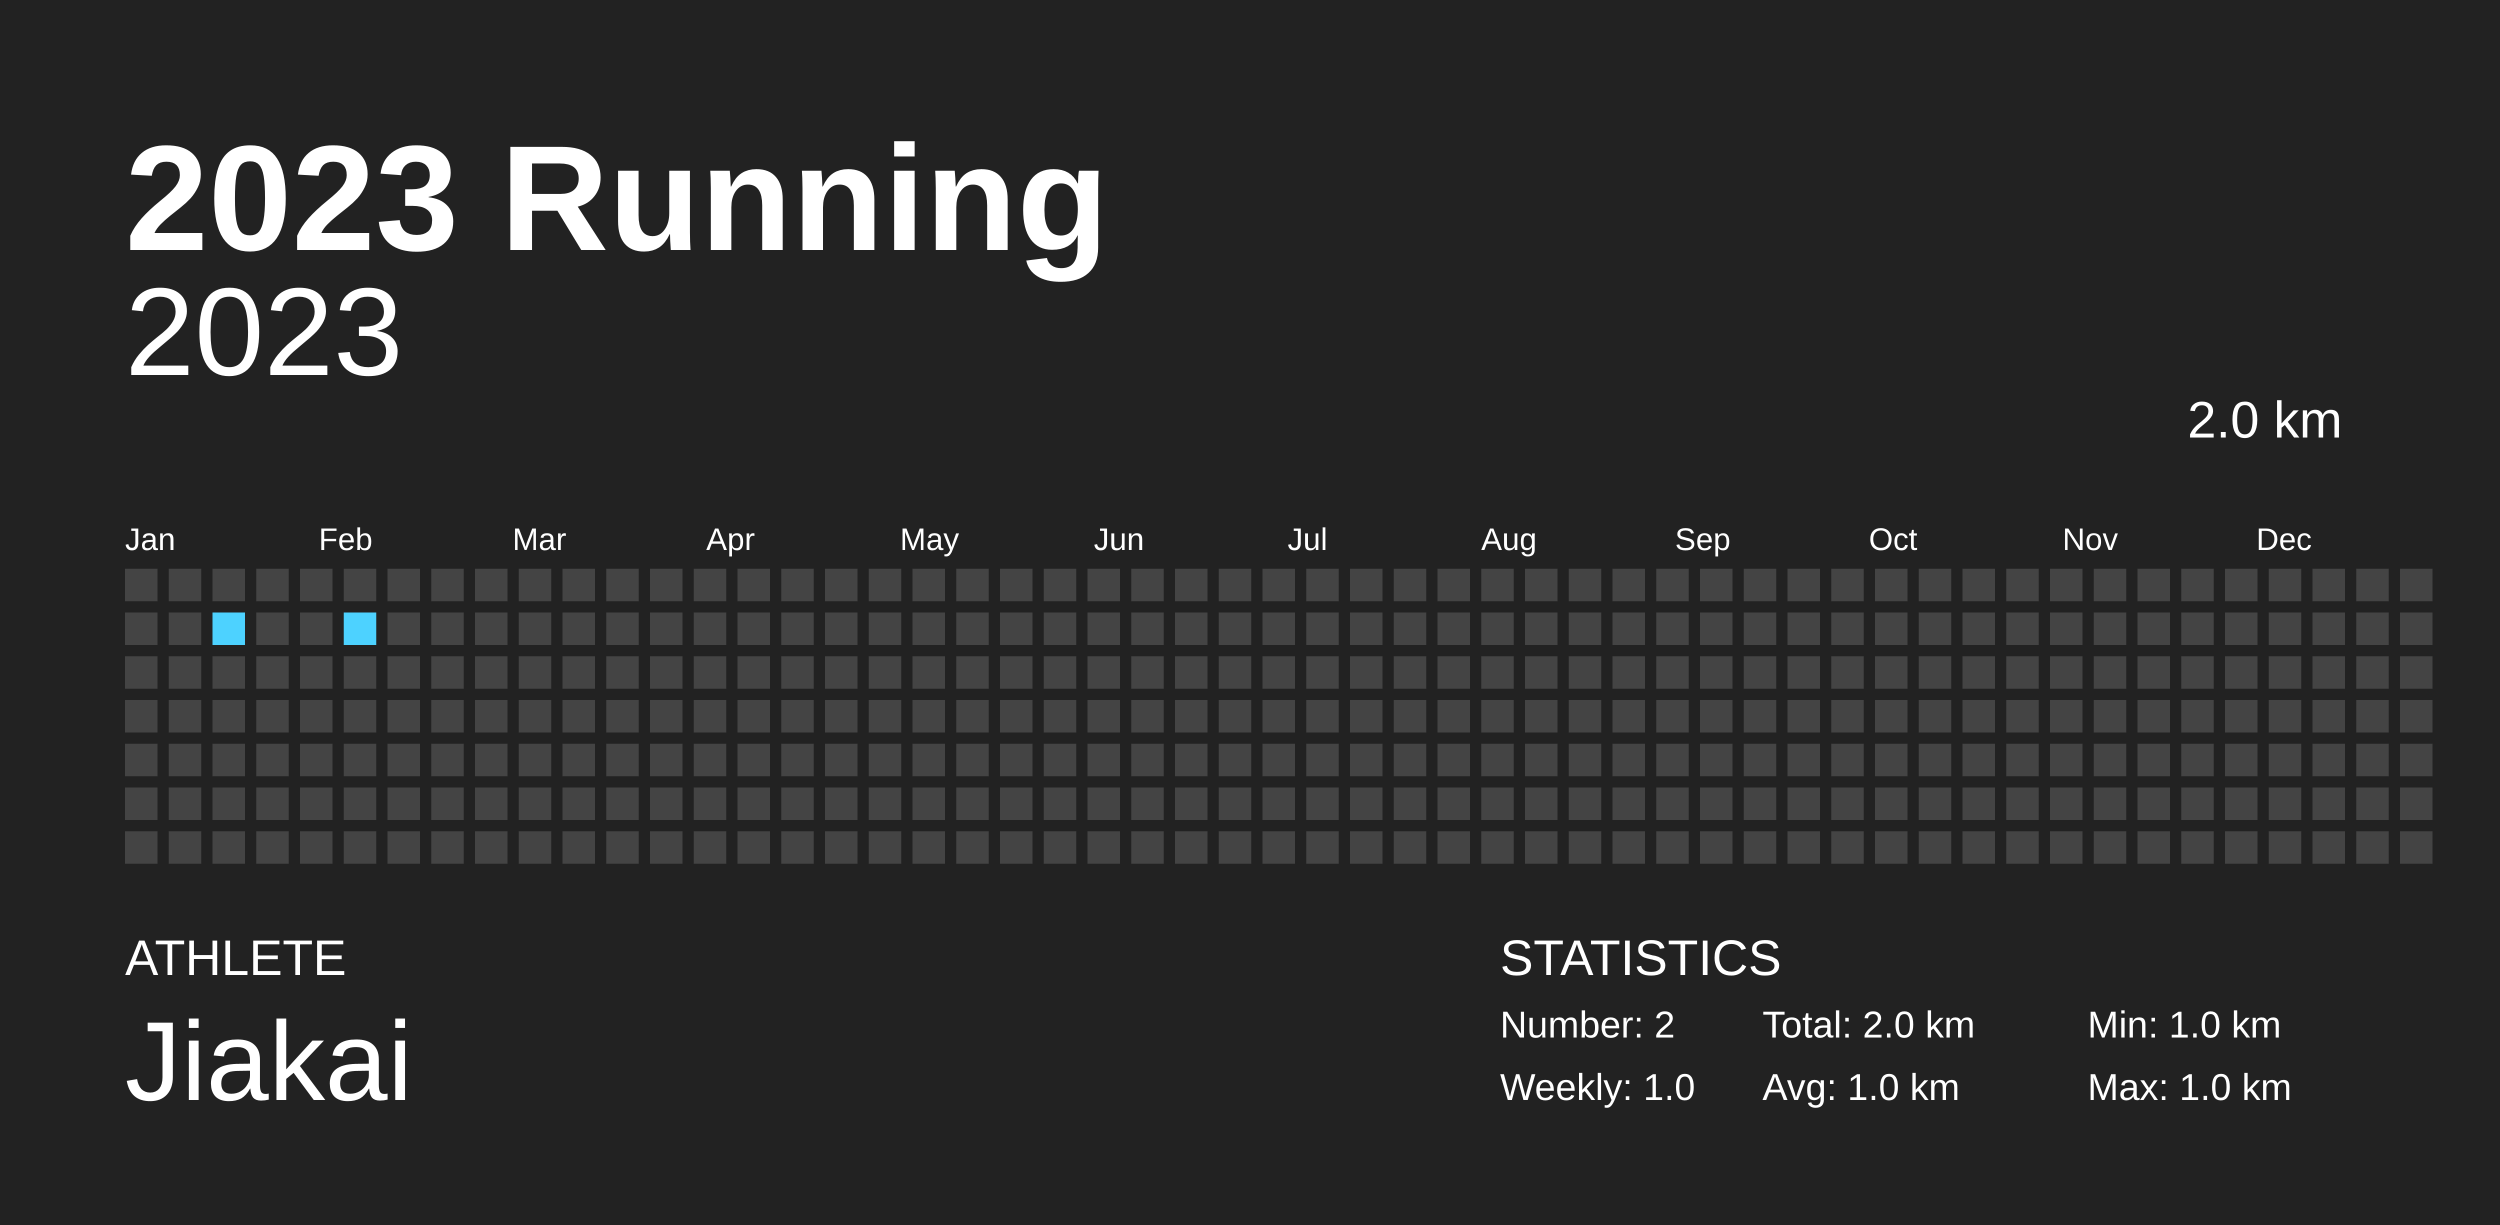
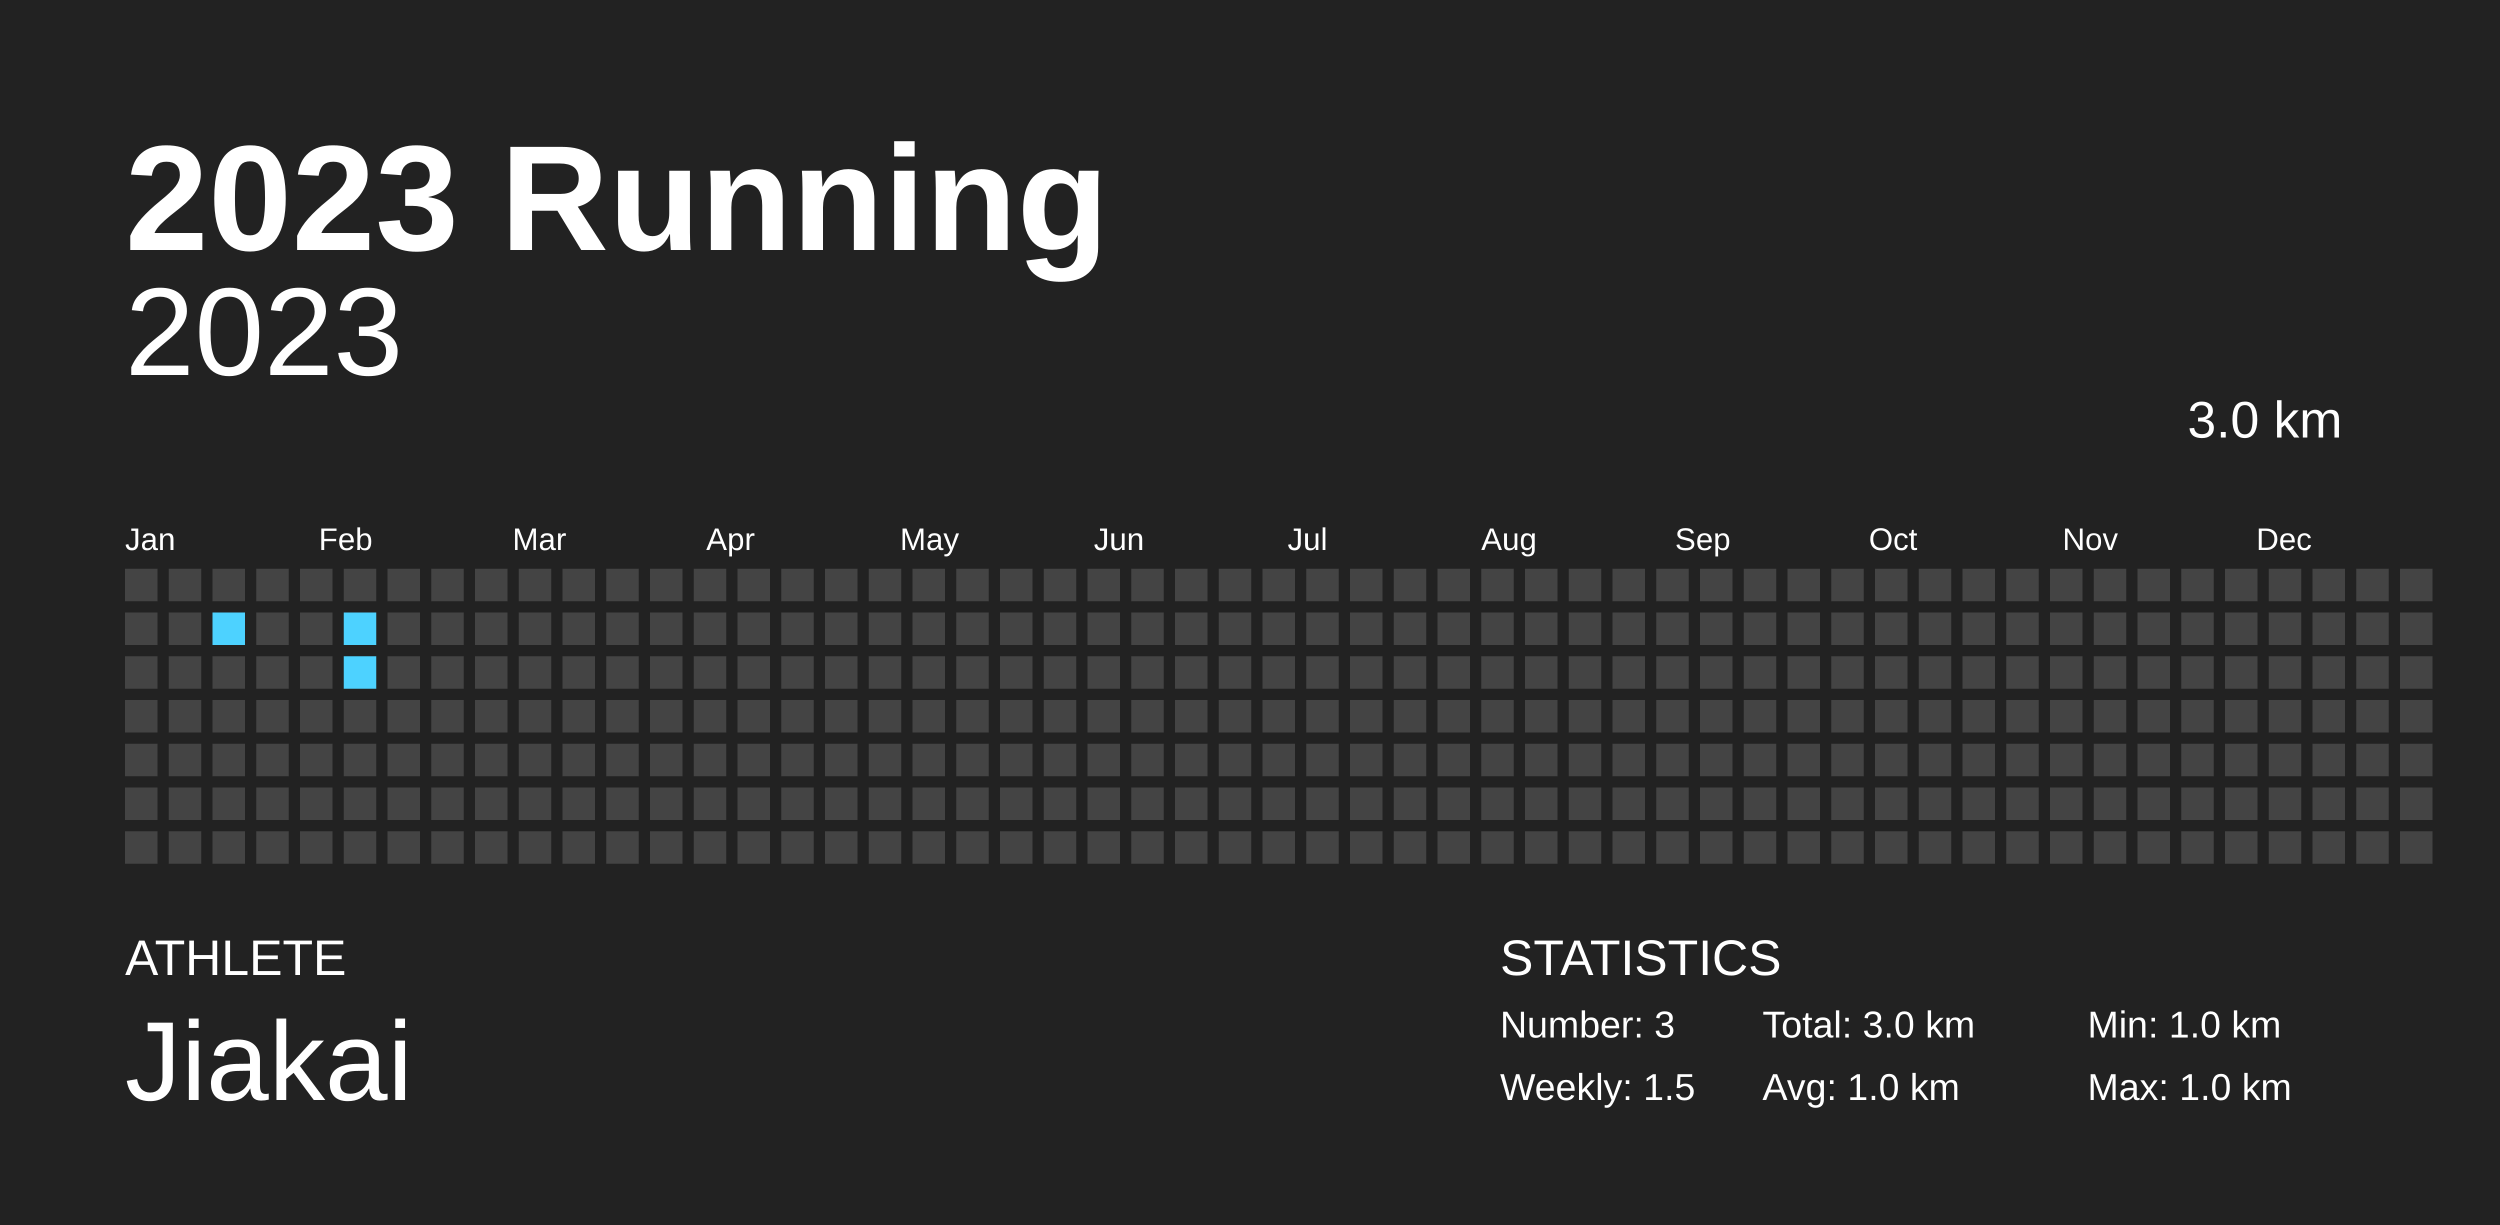
<svg xmlns="http://www.w3.org/2000/svg" baseProfile="full" height="98mm" version="1.1" viewBox="0,0,200,98" width="200mm">
  <defs />
  <rect fill="#222222" height="98" width="200" x="0" y="0" />
  <text fill="#FFFFFF" style="font-size:12px; font-family:Arial; font-weight:bold;" x="10" y="20">2023 Running</text>
  <text fill="#FFFFFF" style="font-size:4px; font-family:Arial" x="10" y="78">ATHLETE</text>
  <text fill="#FFFFFF" style="font-size:9px; font-family:Arial" x="10" y="88">Jiakai</text>
  <text fill="#FFFFFF" style="font-size:4px; font-family:Arial" x="120" y="78">STATISTICS</text>
-   <text fill="#FFFFFF" style="font-size:3px; font-family:Arial" x="120" y="83">Number: 2</text>
-   <text fill="#FFFFFF" style="font-size:3px; font-family:Arial" x="120" y="88">Weekly: 1.0</text>
-   <text fill="#FFFFFF" style="font-size:3px; font-family:Arial" x="141" y="83">Total: 2.0 km</text>
+   <text fill="#FFFFFF" style="font-size:3px; font-family:Arial" x="120" y="83">Number: 3</text>
+   <text fill="#FFFFFF" style="font-size:3px; font-family:Arial" x="120" y="88">Weekly: 1.5</text>
+   <text fill="#FFFFFF" style="font-size:3px; font-family:Arial" x="141" y="83">Total: 3.0 km</text>
  <text fill="#FFFFFF" style="font-size:3px; font-family:Arial" x="141" y="88">Avg: 1.0 km</text>
  <text fill="#FFFFFF" style="font-size:3px; font-family:Arial" x="167" y="83">Min: 1.0 km</text>
  <text fill="#FFFFFF" style="font-size:3px; font-family:Arial" x="167" y="88">Max: 1.0 km</text>
  <text alignment-baseline="hanging" fill="#FFFFFF" style="font-size:10.0px; font-family:Arial;" x="10" y="30">2023</text>
-   <text alignment-baseline="hanging" fill="#FFFFFF" style="font-size:4.125px; font-family:Arial;" x="175" y="35">2.0 km</text>
+   <text alignment-baseline="hanging" fill="#FFFFFF" style="font-size:4.125px; font-family:Arial;" x="175" y="35">3.0 km</text>
  <text fill="#FFFFFF" style="font-size:2.5px; font-family:Arial" x="10.0" y="44">Jan</text>
  <text fill="#FFFFFF" style="font-size:2.5px; font-family:Arial" x="25.5" y="44">Feb</text>
  <text fill="#FFFFFF" style="font-size:2.5px; font-family:Arial" x="41.0" y="44">Mar</text>
  <text fill="#FFFFFF" style="font-size:2.5px; font-family:Arial" x="56.5" y="44">Apr</text>
  <text fill="#FFFFFF" style="font-size:2.5px; font-family:Arial" x="72.0" y="44">May</text>
  <text fill="#FFFFFF" style="font-size:2.5px; font-family:Arial" x="87.5" y="44">Jun</text>
  <text fill="#FFFFFF" style="font-size:2.5px; font-family:Arial" x="103.0" y="44">Jul</text>
  <text fill="#FFFFFF" style="font-size:2.5px; font-family:Arial" x="118.5" y="44">Aug</text>
  <text fill="#FFFFFF" style="font-size:2.5px; font-family:Arial" x="134.0" y="44">Sep</text>
  <text fill="#FFFFFF" style="font-size:2.5px; font-family:Arial" x="149.5" y="44">Oct</text>
  <text fill="#FFFFFF" style="font-size:2.5px; font-family:Arial" x="165.0" y="44">Nov</text>
  <text fill="#FFFFFF" style="font-size:2.5px; font-family:Arial" x="180.5" y="44">Dec</text>
  <rect fill="#444444" height="2.6" width="2.6" x="10.0" y="45.5" />
  <rect fill="#444444" height="2.6" width="2.6" x="10.0" y="49.0" />
  <rect fill="#444444" height="2.6" width="2.6" x="10.0" y="52.5" />
  <rect fill="#444444" height="2.6" width="2.6" x="10.0" y="56.0" />
  <rect fill="#444444" height="2.6" width="2.6" x="10.0" y="59.5" />
  <rect fill="#444444" height="2.6" width="2.6" x="10.0" y="63.0" />
  <rect fill="#444444" height="2.6" width="2.6" x="10.0" y="66.5" />
  <rect fill="#444444" height="2.6" width="2.6" x="13.5" y="45.5" />
  <rect fill="#444444" height="2.6" width="2.6" x="13.5" y="49.0" />
  <rect fill="#444444" height="2.6" width="2.6" x="13.5" y="52.5" />
  <rect fill="#444444" height="2.6" width="2.6" x="13.5" y="56.0" />
  <rect fill="#444444" height="2.6" width="2.6" x="13.5" y="59.5" />
  <rect fill="#444444" height="2.6" width="2.6" x="13.5" y="63.0" />
  <rect fill="#444444" height="2.6" width="2.6" x="13.5" y="66.5" />
  <rect fill="#444444" height="2.6" width="2.6" x="17.0" y="45.5" />
  <rect fill="#4DD2FF" height="2.6" width="2.6" x="17.0" y="49.0" />
  <rect fill="#444444" height="2.6" width="2.6" x="17.0" y="52.5" />
  <rect fill="#444444" height="2.6" width="2.6" x="17.0" y="56.0" />
  <rect fill="#444444" height="2.6" width="2.6" x="17.0" y="59.5" />
  <rect fill="#444444" height="2.6" width="2.6" x="17.0" y="63.0" />
  <rect fill="#444444" height="2.6" width="2.6" x="17.0" y="66.5" />
  <rect fill="#444444" height="2.6" width="2.6" x="20.5" y="45.5" />
  <rect fill="#444444" height="2.6" width="2.6" x="20.5" y="49.0" />
  <rect fill="#444444" height="2.6" width="2.6" x="20.5" y="52.5" />
  <rect fill="#444444" height="2.6" width="2.6" x="20.5" y="56.0" />
  <rect fill="#444444" height="2.6" width="2.6" x="20.5" y="59.5" />
  <rect fill="#444444" height="2.6" width="2.6" x="20.5" y="63.0" />
  <rect fill="#444444" height="2.6" width="2.6" x="20.5" y="66.5" />
  <rect fill="#444444" height="2.6" width="2.6" x="24.0" y="45.5" />
  <rect fill="#444444" height="2.6" width="2.6" x="24.0" y="49.0" />
  <rect fill="#444444" height="2.6" width="2.6" x="24.0" y="52.5" />
  <rect fill="#444444" height="2.6" width="2.6" x="24.0" y="56.0" />
  <rect fill="#444444" height="2.6" width="2.6" x="24.0" y="59.5" />
  <rect fill="#444444" height="2.6" width="2.6" x="24.0" y="63.0" />
  <rect fill="#444444" height="2.6" width="2.6" x="24.0" y="66.5" />
  <rect fill="#444444" height="2.6" width="2.6" x="27.5" y="45.5" />
  <rect fill="#4DD2FF" height="2.6" width="2.6" x="27.5" y="49.0" />
-   <rect fill="#444444" height="2.6" width="2.6" x="27.5" y="52.5" />
+   <rect fill="#4DD2FF" height="2.6" width="2.6" x="27.5" y="52.5" />
  <rect fill="#444444" height="2.6" width="2.6" x="27.5" y="56.0" />
  <rect fill="#444444" height="2.6" width="2.6" x="27.5" y="59.5" />
  <rect fill="#444444" height="2.6" width="2.6" x="27.5" y="63.0" />
  <rect fill="#444444" height="2.6" width="2.6" x="27.5" y="66.5" />
  <rect fill="#444444" height="2.6" width="2.6" x="31.0" y="45.5" />
  <rect fill="#444444" height="2.6" width="2.6" x="31.0" y="49.0" />
  <rect fill="#444444" height="2.6" width="2.6" x="31.0" y="52.5" />
  <rect fill="#444444" height="2.6" width="2.6" x="31.0" y="56.0" />
  <rect fill="#444444" height="2.6" width="2.6" x="31.0" y="59.5" />
  <rect fill="#444444" height="2.6" width="2.6" x="31.0" y="63.0" />
  <rect fill="#444444" height="2.6" width="2.6" x="31.0" y="66.5" />
  <rect fill="#444444" height="2.6" width="2.6" x="34.5" y="45.5" />
  <rect fill="#444444" height="2.6" width="2.6" x="34.5" y="49.0" />
  <rect fill="#444444" height="2.6" width="2.6" x="34.5" y="52.5" />
  <rect fill="#444444" height="2.6" width="2.6" x="34.5" y="56.0" />
  <rect fill="#444444" height="2.6" width="2.6" x="34.5" y="59.5" />
  <rect fill="#444444" height="2.6" width="2.6" x="34.5" y="63.0" />
  <rect fill="#444444" height="2.6" width="2.6" x="34.5" y="66.5" />
  <rect fill="#444444" height="2.6" width="2.6" x="38.0" y="45.5" />
  <rect fill="#444444" height="2.6" width="2.6" x="38.0" y="49.0" />
  <rect fill="#444444" height="2.6" width="2.6" x="38.0" y="52.5" />
  <rect fill="#444444" height="2.6" width="2.6" x="38.0" y="56.0" />
  <rect fill="#444444" height="2.6" width="2.6" x="38.0" y="59.5" />
  <rect fill="#444444" height="2.6" width="2.6" x="38.0" y="63.0" />
  <rect fill="#444444" height="2.6" width="2.6" x="38.0" y="66.5" />
  <rect fill="#444444" height="2.6" width="2.6" x="41.5" y="45.5" />
  <rect fill="#444444" height="2.6" width="2.6" x="41.5" y="49.0" />
  <rect fill="#444444" height="2.6" width="2.6" x="41.5" y="52.5" />
  <rect fill="#444444" height="2.6" width="2.6" x="41.5" y="56.0" />
  <rect fill="#444444" height="2.6" width="2.6" x="41.5" y="59.5" />
  <rect fill="#444444" height="2.6" width="2.6" x="41.5" y="63.0" />
  <rect fill="#444444" height="2.6" width="2.6" x="41.5" y="66.5" />
  <rect fill="#444444" height="2.6" width="2.6" x="45.0" y="45.5" />
  <rect fill="#444444" height="2.6" width="2.6" x="45.0" y="49.0" />
  <rect fill="#444444" height="2.6" width="2.6" x="45.0" y="52.5" />
  <rect fill="#444444" height="2.6" width="2.6" x="45.0" y="56.0" />
  <rect fill="#444444" height="2.6" width="2.6" x="45.0" y="59.5" />
  <rect fill="#444444" height="2.6" width="2.6" x="45.0" y="63.0" />
  <rect fill="#444444" height="2.6" width="2.6" x="45.0" y="66.5" />
  <rect fill="#444444" height="2.6" width="2.6" x="48.5" y="45.5" />
  <rect fill="#444444" height="2.6" width="2.6" x="48.5" y="49.0" />
  <rect fill="#444444" height="2.6" width="2.6" x="48.5" y="52.5" />
  <rect fill="#444444" height="2.6" width="2.6" x="48.5" y="56.0" />
  <rect fill="#444444" height="2.6" width="2.6" x="48.5" y="59.5" />
  <rect fill="#444444" height="2.6" width="2.6" x="48.5" y="63.0" />
  <rect fill="#444444" height="2.6" width="2.6" x="48.5" y="66.5" />
  <rect fill="#444444" height="2.6" width="2.6" x="52.0" y="45.5" />
  <rect fill="#444444" height="2.6" width="2.6" x="52.0" y="49.0" />
  <rect fill="#444444" height="2.6" width="2.6" x="52.0" y="52.5" />
  <rect fill="#444444" height="2.6" width="2.6" x="52.0" y="56.0" />
  <rect fill="#444444" height="2.6" width="2.6" x="52.0" y="59.5" />
  <rect fill="#444444" height="2.6" width="2.6" x="52.0" y="63.0" />
  <rect fill="#444444" height="2.6" width="2.6" x="52.0" y="66.5" />
  <rect fill="#444444" height="2.6" width="2.6" x="55.5" y="45.5" />
  <rect fill="#444444" height="2.6" width="2.6" x="55.5" y="49.0" />
  <rect fill="#444444" height="2.6" width="2.6" x="55.5" y="52.5" />
  <rect fill="#444444" height="2.6" width="2.6" x="55.5" y="56.0" />
  <rect fill="#444444" height="2.6" width="2.6" x="55.5" y="59.5" />
  <rect fill="#444444" height="2.6" width="2.6" x="55.5" y="63.0" />
  <rect fill="#444444" height="2.6" width="2.6" x="55.5" y="66.5" />
  <rect fill="#444444" height="2.6" width="2.6" x="59.0" y="45.5" />
  <rect fill="#444444" height="2.6" width="2.6" x="59.0" y="49.0" />
  <rect fill="#444444" height="2.6" width="2.6" x="59.0" y="52.5" />
  <rect fill="#444444" height="2.6" width="2.6" x="59.0" y="56.0" />
  <rect fill="#444444" height="2.6" width="2.6" x="59.0" y="59.5" />
  <rect fill="#444444" height="2.6" width="2.6" x="59.0" y="63.0" />
  <rect fill="#444444" height="2.6" width="2.6" x="59.0" y="66.5" />
  <rect fill="#444444" height="2.6" width="2.6" x="62.5" y="45.5" />
  <rect fill="#444444" height="2.6" width="2.6" x="62.5" y="49.0" />
  <rect fill="#444444" height="2.6" width="2.6" x="62.5" y="52.5" />
  <rect fill="#444444" height="2.6" width="2.6" x="62.5" y="56.0" />
  <rect fill="#444444" height="2.6" width="2.6" x="62.5" y="59.5" />
  <rect fill="#444444" height="2.6" width="2.6" x="62.5" y="63.0" />
  <rect fill="#444444" height="2.6" width="2.6" x="62.5" y="66.5" />
  <rect fill="#444444" height="2.6" width="2.6" x="66.0" y="45.5" />
  <rect fill="#444444" height="2.6" width="2.6" x="66.0" y="49.0" />
  <rect fill="#444444" height="2.6" width="2.6" x="66.0" y="52.5" />
  <rect fill="#444444" height="2.6" width="2.6" x="66.0" y="56.0" />
  <rect fill="#444444" height="2.6" width="2.6" x="66.0" y="59.5" />
  <rect fill="#444444" height="2.6" width="2.6" x="66.0" y="63.0" />
  <rect fill="#444444" height="2.6" width="2.6" x="66.0" y="66.5" />
  <rect fill="#444444" height="2.6" width="2.6" x="69.5" y="45.5" />
  <rect fill="#444444" height="2.6" width="2.6" x="69.5" y="49.0" />
  <rect fill="#444444" height="2.6" width="2.6" x="69.5" y="52.5" />
  <rect fill="#444444" height="2.6" width="2.6" x="69.5" y="56.0" />
  <rect fill="#444444" height="2.6" width="2.6" x="69.5" y="59.5" />
  <rect fill="#444444" height="2.6" width="2.6" x="69.5" y="63.0" />
  <rect fill="#444444" height="2.6" width="2.6" x="69.5" y="66.5" />
  <rect fill="#444444" height="2.6" width="2.6" x="73.0" y="45.5" />
  <rect fill="#444444" height="2.6" width="2.6" x="73.0" y="49.0" />
  <rect fill="#444444" height="2.6" width="2.6" x="73.0" y="52.5" />
  <rect fill="#444444" height="2.6" width="2.6" x="73.0" y="56.0" />
  <rect fill="#444444" height="2.6" width="2.6" x="73.0" y="59.5" />
  <rect fill="#444444" height="2.6" width="2.6" x="73.0" y="63.0" />
  <rect fill="#444444" height="2.6" width="2.6" x="73.0" y="66.5" />
  <rect fill="#444444" height="2.6" width="2.6" x="76.5" y="45.5" />
  <rect fill="#444444" height="2.6" width="2.6" x="76.5" y="49.0" />
  <rect fill="#444444" height="2.6" width="2.6" x="76.5" y="52.5" />
  <rect fill="#444444" height="2.6" width="2.6" x="76.5" y="56.0" />
  <rect fill="#444444" height="2.6" width="2.6" x="76.5" y="59.5" />
  <rect fill="#444444" height="2.6" width="2.6" x="76.5" y="63.0" />
  <rect fill="#444444" height="2.6" width="2.6" x="76.5" y="66.5" />
  <rect fill="#444444" height="2.6" width="2.6" x="80.0" y="45.5" />
  <rect fill="#444444" height="2.6" width="2.6" x="80.0" y="49.0" />
  <rect fill="#444444" height="2.6" width="2.6" x="80.0" y="52.5" />
  <rect fill="#444444" height="2.6" width="2.6" x="80.0" y="56.0" />
  <rect fill="#444444" height="2.6" width="2.6" x="80.0" y="59.5" />
  <rect fill="#444444" height="2.6" width="2.6" x="80.0" y="63.0" />
  <rect fill="#444444" height="2.6" width="2.6" x="80.0" y="66.5" />
  <rect fill="#444444" height="2.6" width="2.6" x="83.5" y="45.5" />
  <rect fill="#444444" height="2.6" width="2.6" x="83.5" y="49.0" />
  <rect fill="#444444" height="2.6" width="2.6" x="83.5" y="52.5" />
  <rect fill="#444444" height="2.6" width="2.6" x="83.5" y="56.0" />
  <rect fill="#444444" height="2.6" width="2.6" x="83.5" y="59.5" />
  <rect fill="#444444" height="2.6" width="2.6" x="83.5" y="63.0" />
  <rect fill="#444444" height="2.6" width="2.6" x="83.5" y="66.5" />
  <rect fill="#444444" height="2.6" width="2.6" x="87.0" y="45.5" />
  <rect fill="#444444" height="2.6" width="2.6" x="87.0" y="49.0" />
  <rect fill="#444444" height="2.6" width="2.6" x="87.0" y="52.5" />
  <rect fill="#444444" height="2.6" width="2.6" x="87.0" y="56.0" />
  <rect fill="#444444" height="2.6" width="2.6" x="87.0" y="59.5" />
  <rect fill="#444444" height="2.6" width="2.6" x="87.0" y="63.0" />
  <rect fill="#444444" height="2.6" width="2.6" x="87.0" y="66.5" />
  <rect fill="#444444" height="2.6" width="2.6" x="90.5" y="45.5" />
  <rect fill="#444444" height="2.6" width="2.6" x="90.5" y="49.0" />
  <rect fill="#444444" height="2.6" width="2.6" x="90.5" y="52.5" />
  <rect fill="#444444" height="2.6" width="2.6" x="90.5" y="56.0" />
  <rect fill="#444444" height="2.6" width="2.6" x="90.5" y="59.5" />
  <rect fill="#444444" height="2.6" width="2.6" x="90.5" y="63.0" />
  <rect fill="#444444" height="2.6" width="2.6" x="90.5" y="66.5" />
  <rect fill="#444444" height="2.6" width="2.6" x="94.0" y="45.5" />
  <rect fill="#444444" height="2.6" width="2.6" x="94.0" y="49.0" />
  <rect fill="#444444" height="2.6" width="2.6" x="94.0" y="52.5" />
  <rect fill="#444444" height="2.6" width="2.6" x="94.0" y="56.0" />
  <rect fill="#444444" height="2.6" width="2.6" x="94.0" y="59.5" />
  <rect fill="#444444" height="2.6" width="2.6" x="94.0" y="63.0" />
  <rect fill="#444444" height="2.6" width="2.6" x="94.0" y="66.5" />
  <rect fill="#444444" height="2.6" width="2.6" x="97.5" y="45.5" />
  <rect fill="#444444" height="2.6" width="2.6" x="97.5" y="49.0" />
  <rect fill="#444444" height="2.6" width="2.6" x="97.5" y="52.5" />
  <rect fill="#444444" height="2.6" width="2.6" x="97.5" y="56.0" />
  <rect fill="#444444" height="2.6" width="2.6" x="97.5" y="59.5" />
  <rect fill="#444444" height="2.6" width="2.6" x="97.5" y="63.0" />
  <rect fill="#444444" height="2.6" width="2.6" x="97.5" y="66.5" />
  <rect fill="#444444" height="2.6" width="2.6" x="101.0" y="45.5" />
  <rect fill="#444444" height="2.6" width="2.6" x="101.0" y="49.0" />
  <rect fill="#444444" height="2.6" width="2.6" x="101.0" y="52.5" />
  <rect fill="#444444" height="2.6" width="2.6" x="101.0" y="56.0" />
  <rect fill="#444444" height="2.6" width="2.6" x="101.0" y="59.5" />
  <rect fill="#444444" height="2.6" width="2.6" x="101.0" y="63.0" />
  <rect fill="#444444" height="2.6" width="2.6" x="101.0" y="66.5" />
  <rect fill="#444444" height="2.6" width="2.6" x="104.5" y="45.5" />
  <rect fill="#444444" height="2.6" width="2.6" x="104.5" y="49.0" />
  <rect fill="#444444" height="2.6" width="2.6" x="104.5" y="52.5" />
  <rect fill="#444444" height="2.6" width="2.6" x="104.5" y="56.0" />
  <rect fill="#444444" height="2.6" width="2.6" x="104.5" y="59.5" />
  <rect fill="#444444" height="2.6" width="2.6" x="104.5" y="63.0" />
  <rect fill="#444444" height="2.6" width="2.6" x="104.5" y="66.5" />
  <rect fill="#444444" height="2.6" width="2.6" x="108.0" y="45.5" />
  <rect fill="#444444" height="2.6" width="2.6" x="108.0" y="49.0" />
  <rect fill="#444444" height="2.6" width="2.6" x="108.0" y="52.5" />
  <rect fill="#444444" height="2.6" width="2.6" x="108.0" y="56.0" />
  <rect fill="#444444" height="2.6" width="2.6" x="108.0" y="59.5" />
  <rect fill="#444444" height="2.6" width="2.6" x="108.0" y="63.0" />
  <rect fill="#444444" height="2.6" width="2.6" x="108.0" y="66.5" />
  <rect fill="#444444" height="2.6" width="2.6" x="111.5" y="45.5" />
  <rect fill="#444444" height="2.6" width="2.6" x="111.5" y="49.0" />
  <rect fill="#444444" height="2.6" width="2.6" x="111.5" y="52.5" />
  <rect fill="#444444" height="2.6" width="2.6" x="111.5" y="56.0" />
  <rect fill="#444444" height="2.6" width="2.6" x="111.5" y="59.5" />
  <rect fill="#444444" height="2.6" width="2.6" x="111.5" y="63.0" />
  <rect fill="#444444" height="2.6" width="2.6" x="111.5" y="66.5" />
  <rect fill="#444444" height="2.6" width="2.6" x="115.0" y="45.5" />
  <rect fill="#444444" height="2.6" width="2.6" x="115.0" y="49.0" />
  <rect fill="#444444" height="2.6" width="2.6" x="115.0" y="52.5" />
  <rect fill="#444444" height="2.6" width="2.6" x="115.0" y="56.0" />
  <rect fill="#444444" height="2.6" width="2.6" x="115.0" y="59.5" />
  <rect fill="#444444" height="2.6" width="2.6" x="115.0" y="63.0" />
  <rect fill="#444444" height="2.6" width="2.6" x="115.0" y="66.5" />
  <rect fill="#444444" height="2.6" width="2.6" x="118.5" y="45.5" />
  <rect fill="#444444" height="2.6" width="2.6" x="118.5" y="49.0" />
  <rect fill="#444444" height="2.6" width="2.6" x="118.5" y="52.5" />
  <rect fill="#444444" height="2.6" width="2.6" x="118.5" y="56.0" />
  <rect fill="#444444" height="2.6" width="2.6" x="118.5" y="59.5" />
  <rect fill="#444444" height="2.6" width="2.6" x="118.5" y="63.0" />
  <rect fill="#444444" height="2.6" width="2.6" x="118.5" y="66.5" />
  <rect fill="#444444" height="2.6" width="2.6" x="122.0" y="45.5" />
  <rect fill="#444444" height="2.6" width="2.6" x="122.0" y="49.0" />
  <rect fill="#444444" height="2.6" width="2.6" x="122.0" y="52.5" />
  <rect fill="#444444" height="2.6" width="2.6" x="122.0" y="56.0" />
  <rect fill="#444444" height="2.6" width="2.6" x="122.0" y="59.5" />
  <rect fill="#444444" height="2.6" width="2.6" x="122.0" y="63.0" />
  <rect fill="#444444" height="2.6" width="2.6" x="122.0" y="66.5" />
  <rect fill="#444444" height="2.6" width="2.6" x="125.5" y="45.5" />
  <rect fill="#444444" height="2.6" width="2.6" x="125.5" y="49.0" />
  <rect fill="#444444" height="2.6" width="2.6" x="125.5" y="52.5" />
  <rect fill="#444444" height="2.6" width="2.6" x="125.5" y="56.0" />
  <rect fill="#444444" height="2.6" width="2.6" x="125.5" y="59.5" />
  <rect fill="#444444" height="2.6" width="2.6" x="125.5" y="63.0" />
  <rect fill="#444444" height="2.6" width="2.6" x="125.5" y="66.5" />
  <rect fill="#444444" height="2.6" width="2.6" x="129.0" y="45.5" />
  <rect fill="#444444" height="2.6" width="2.6" x="129.0" y="49.0" />
  <rect fill="#444444" height="2.6" width="2.6" x="129.0" y="52.5" />
  <rect fill="#444444" height="2.6" width="2.6" x="129.0" y="56.0" />
  <rect fill="#444444" height="2.6" width="2.6" x="129.0" y="59.5" />
  <rect fill="#444444" height="2.6" width="2.6" x="129.0" y="63.0" />
  <rect fill="#444444" height="2.6" width="2.6" x="129.0" y="66.5" />
  <rect fill="#444444" height="2.6" width="2.6" x="132.5" y="45.5" />
  <rect fill="#444444" height="2.6" width="2.6" x="132.5" y="49.0" />
  <rect fill="#444444" height="2.6" width="2.6" x="132.5" y="52.5" />
  <rect fill="#444444" height="2.6" width="2.6" x="132.5" y="56.0" />
  <rect fill="#444444" height="2.6" width="2.6" x="132.5" y="59.5" />
  <rect fill="#444444" height="2.6" width="2.6" x="132.5" y="63.0" />
  <rect fill="#444444" height="2.6" width="2.6" x="132.5" y="66.5" />
  <rect fill="#444444" height="2.6" width="2.6" x="136.0" y="45.5" />
  <rect fill="#444444" height="2.6" width="2.6" x="136.0" y="49.0" />
  <rect fill="#444444" height="2.6" width="2.6" x="136.0" y="52.5" />
  <rect fill="#444444" height="2.6" width="2.6" x="136.0" y="56.0" />
  <rect fill="#444444" height="2.6" width="2.6" x="136.0" y="59.5" />
  <rect fill="#444444" height="2.6" width="2.6" x="136.0" y="63.0" />
  <rect fill="#444444" height="2.6" width="2.6" x="136.0" y="66.5" />
  <rect fill="#444444" height="2.6" width="2.6" x="139.5" y="45.5" />
  <rect fill="#444444" height="2.6" width="2.6" x="139.5" y="49.0" />
  <rect fill="#444444" height="2.6" width="2.6" x="139.5" y="52.5" />
  <rect fill="#444444" height="2.6" width="2.6" x="139.5" y="56.0" />
  <rect fill="#444444" height="2.6" width="2.6" x="139.5" y="59.5" />
  <rect fill="#444444" height="2.6" width="2.6" x="139.5" y="63.0" />
  <rect fill="#444444" height="2.6" width="2.6" x="139.5" y="66.5" />
  <rect fill="#444444" height="2.6" width="2.6" x="143.0" y="45.5" />
  <rect fill="#444444" height="2.6" width="2.6" x="143.0" y="49.0" />
  <rect fill="#444444" height="2.6" width="2.6" x="143.0" y="52.5" />
  <rect fill="#444444" height="2.6" width="2.6" x="143.0" y="56.0" />
  <rect fill="#444444" height="2.6" width="2.6" x="143.0" y="59.5" />
  <rect fill="#444444" height="2.6" width="2.6" x="143.0" y="63.0" />
  <rect fill="#444444" height="2.6" width="2.6" x="143.0" y="66.5" />
  <rect fill="#444444" height="2.6" width="2.6" x="146.5" y="45.5" />
  <rect fill="#444444" height="2.6" width="2.6" x="146.5" y="49.0" />
  <rect fill="#444444" height="2.6" width="2.6" x="146.5" y="52.5" />
  <rect fill="#444444" height="2.6" width="2.6" x="146.5" y="56.0" />
  <rect fill="#444444" height="2.6" width="2.6" x="146.5" y="59.5" />
  <rect fill="#444444" height="2.6" width="2.6" x="146.5" y="63.0" />
  <rect fill="#444444" height="2.6" width="2.6" x="146.5" y="66.5" />
  <rect fill="#444444" height="2.6" width="2.6" x="150.0" y="45.5" />
  <rect fill="#444444" height="2.6" width="2.6" x="150.0" y="49.0" />
  <rect fill="#444444" height="2.6" width="2.6" x="150.0" y="52.5" />
  <rect fill="#444444" height="2.6" width="2.6" x="150.0" y="56.0" />
  <rect fill="#444444" height="2.6" width="2.6" x="150.0" y="59.5" />
  <rect fill="#444444" height="2.6" width="2.6" x="150.0" y="63.0" />
  <rect fill="#444444" height="2.6" width="2.6" x="150.0" y="66.5" />
  <rect fill="#444444" height="2.6" width="2.6" x="153.5" y="45.5" />
  <rect fill="#444444" height="2.6" width="2.6" x="153.5" y="49.0" />
  <rect fill="#444444" height="2.6" width="2.6" x="153.5" y="52.5" />
  <rect fill="#444444" height="2.6" width="2.6" x="153.5" y="56.0" />
  <rect fill="#444444" height="2.6" width="2.6" x="153.5" y="59.5" />
  <rect fill="#444444" height="2.6" width="2.6" x="153.5" y="63.0" />
  <rect fill="#444444" height="2.6" width="2.6" x="153.5" y="66.5" />
  <rect fill="#444444" height="2.6" width="2.6" x="157.0" y="45.5" />
  <rect fill="#444444" height="2.6" width="2.6" x="157.0" y="49.0" />
  <rect fill="#444444" height="2.6" width="2.6" x="157.0" y="52.5" />
  <rect fill="#444444" height="2.6" width="2.6" x="157.0" y="56.0" />
  <rect fill="#444444" height="2.6" width="2.6" x="157.0" y="59.5" />
  <rect fill="#444444" height="2.6" width="2.6" x="157.0" y="63.0" />
  <rect fill="#444444" height="2.6" width="2.6" x="157.0" y="66.5" />
  <rect fill="#444444" height="2.6" width="2.6" x="160.5" y="45.5" />
  <rect fill="#444444" height="2.6" width="2.6" x="160.5" y="49.0" />
  <rect fill="#444444" height="2.6" width="2.6" x="160.5" y="52.5" />
  <rect fill="#444444" height="2.6" width="2.6" x="160.5" y="56.0" />
  <rect fill="#444444" height="2.6" width="2.6" x="160.5" y="59.5" />
  <rect fill="#444444" height="2.6" width="2.6" x="160.5" y="63.0" />
  <rect fill="#444444" height="2.6" width="2.6" x="160.5" y="66.5" />
  <rect fill="#444444" height="2.6" width="2.6" x="164.0" y="45.5" />
  <rect fill="#444444" height="2.6" width="2.6" x="164.0" y="49.0" />
  <rect fill="#444444" height="2.6" width="2.6" x="164.0" y="52.5" />
  <rect fill="#444444" height="2.6" width="2.6" x="164.0" y="56.0" />
  <rect fill="#444444" height="2.6" width="2.6" x="164.0" y="59.5" />
  <rect fill="#444444" height="2.6" width="2.6" x="164.0" y="63.0" />
  <rect fill="#444444" height="2.6" width="2.6" x="164.0" y="66.5" />
  <rect fill="#444444" height="2.6" width="2.6" x="167.5" y="45.5" />
  <rect fill="#444444" height="2.6" width="2.6" x="167.5" y="49.0" />
  <rect fill="#444444" height="2.6" width="2.6" x="167.5" y="52.5" />
  <rect fill="#444444" height="2.6" width="2.6" x="167.5" y="56.0" />
  <rect fill="#444444" height="2.6" width="2.6" x="167.5" y="59.5" />
  <rect fill="#444444" height="2.6" width="2.6" x="167.5" y="63.0" />
  <rect fill="#444444" height="2.6" width="2.6" x="167.5" y="66.5" />
  <rect fill="#444444" height="2.6" width="2.6" x="171.0" y="45.5" />
  <rect fill="#444444" height="2.6" width="2.6" x="171.0" y="49.0" />
  <rect fill="#444444" height="2.6" width="2.6" x="171.0" y="52.5" />
  <rect fill="#444444" height="2.6" width="2.6" x="171.0" y="56.0" />
  <rect fill="#444444" height="2.6" width="2.6" x="171.0" y="59.5" />
  <rect fill="#444444" height="2.6" width="2.6" x="171.0" y="63.0" />
  <rect fill="#444444" height="2.6" width="2.6" x="171.0" y="66.5" />
  <rect fill="#444444" height="2.6" width="2.6" x="174.5" y="45.5" />
  <rect fill="#444444" height="2.6" width="2.6" x="174.5" y="49.0" />
  <rect fill="#444444" height="2.6" width="2.6" x="174.5" y="52.5" />
  <rect fill="#444444" height="2.6" width="2.6" x="174.5" y="56.0" />
  <rect fill="#444444" height="2.6" width="2.6" x="174.5" y="59.5" />
  <rect fill="#444444" height="2.6" width="2.6" x="174.5" y="63.0" />
  <rect fill="#444444" height="2.6" width="2.6" x="174.5" y="66.5" />
  <rect fill="#444444" height="2.6" width="2.6" x="178.0" y="45.5" />
  <rect fill="#444444" height="2.6" width="2.6" x="178.0" y="49.0" />
  <rect fill="#444444" height="2.6" width="2.6" x="178.0" y="52.5" />
  <rect fill="#444444" height="2.6" width="2.6" x="178.0" y="56.0" />
  <rect fill="#444444" height="2.6" width="2.6" x="178.0" y="59.5" />
  <rect fill="#444444" height="2.6" width="2.6" x="178.0" y="63.0" />
  <rect fill="#444444" height="2.6" width="2.6" x="178.0" y="66.5" />
  <rect fill="#444444" height="2.6" width="2.6" x="181.5" y="45.5" />
  <rect fill="#444444" height="2.6" width="2.6" x="181.5" y="49.0" />
  <rect fill="#444444" height="2.6" width="2.6" x="181.5" y="52.5" />
  <rect fill="#444444" height="2.6" width="2.6" x="181.5" y="56.0" />
  <rect fill="#444444" height="2.6" width="2.6" x="181.5" y="59.5" />
  <rect fill="#444444" height="2.6" width="2.6" x="181.5" y="63.0" />
  <rect fill="#444444" height="2.6" width="2.6" x="181.5" y="66.5" />
  <rect fill="#444444" height="2.6" width="2.6" x="185.0" y="45.5" />
  <rect fill="#444444" height="2.6" width="2.6" x="185.0" y="49.0" />
  <rect fill="#444444" height="2.6" width="2.6" x="185.0" y="52.5" />
  <rect fill="#444444" height="2.6" width="2.6" x="185.0" y="56.0" />
  <rect fill="#444444" height="2.6" width="2.6" x="185.0" y="59.5" />
  <rect fill="#444444" height="2.6" width="2.6" x="185.0" y="63.0" />
  <rect fill="#444444" height="2.6" width="2.6" x="185.0" y="66.5" />
  <rect fill="#444444" height="2.6" width="2.6" x="188.5" y="45.5" />
  <rect fill="#444444" height="2.6" width="2.6" x="188.5" y="49.0" />
  <rect fill="#444444" height="2.6" width="2.6" x="188.5" y="52.5" />
  <rect fill="#444444" height="2.6" width="2.6" x="188.5" y="56.0" />
  <rect fill="#444444" height="2.6" width="2.6" x="188.5" y="59.5" />
  <rect fill="#444444" height="2.6" width="2.6" x="188.5" y="63.0" />
  <rect fill="#444444" height="2.6" width="2.6" x="188.5" y="66.5" />
  <rect fill="#444444" height="2.6" width="2.6" x="192.0" y="45.5" />
  <rect fill="#444444" height="2.6" width="2.6" x="192.0" y="49.0" />
  <rect fill="#444444" height="2.6" width="2.6" x="192.0" y="52.5" />
  <rect fill="#444444" height="2.6" width="2.6" x="192.0" y="56.0" />
  <rect fill="#444444" height="2.6" width="2.6" x="192.0" y="59.5" />
  <rect fill="#444444" height="2.6" width="2.6" x="192.0" y="63.0" />
  <rect fill="#444444" height="2.6" width="2.6" x="192.0" y="66.5" />
</svg>
